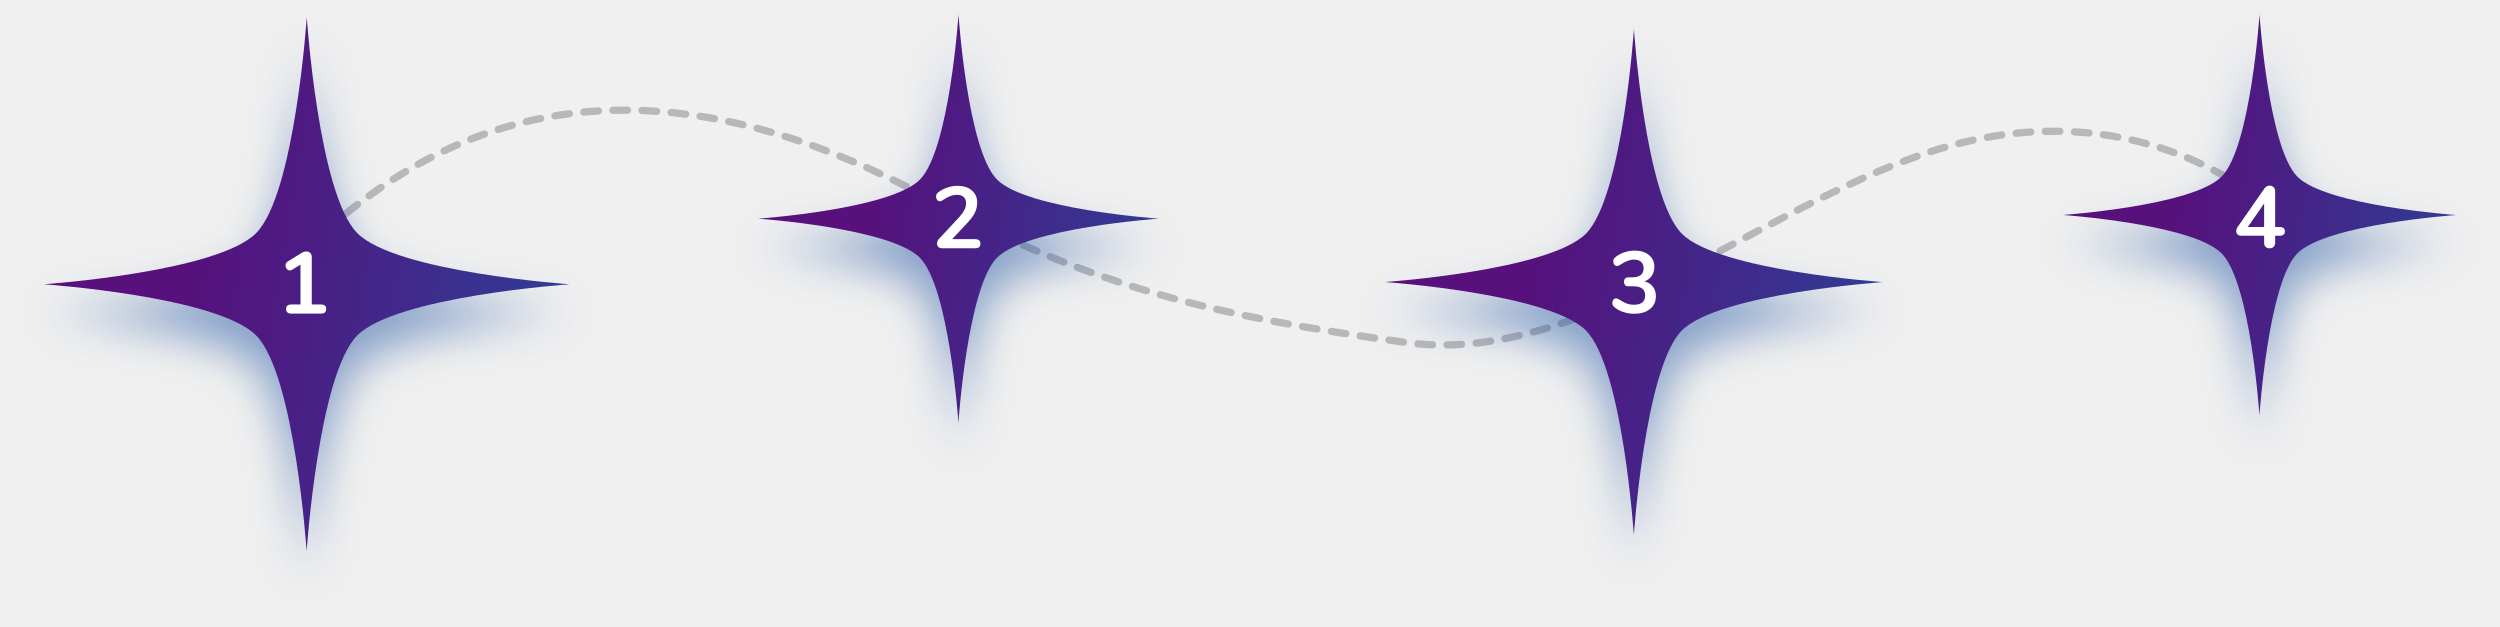
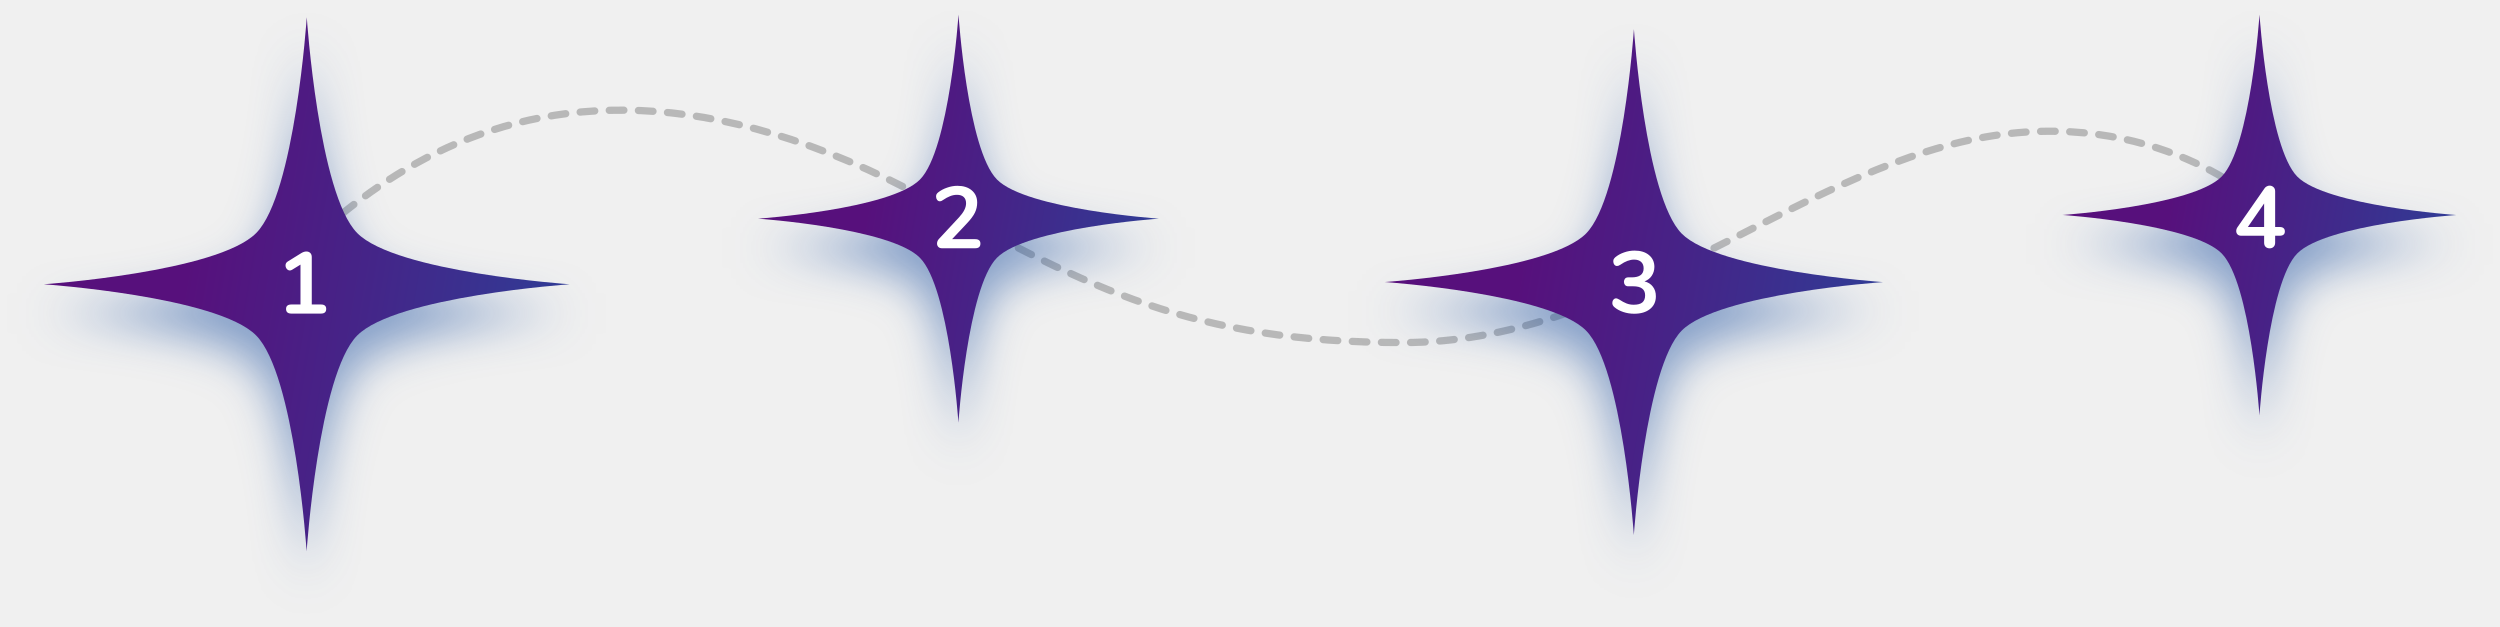
- <svg xmlns="http://www.w3.org/2000/svg" width="343" height="86" viewBox="0 0 343 86" fill="none">
-   <path d="M32.5 42.5C40.847 38.508 66.672 -5.951 128 27.5C150 39.5 167.5 43.5 193 47C218.5 50.5 244.5 25.501 269.5 19.5C294.5 13.5 310 27.5 310 27.5" stroke="#B8B8B8" stroke-linecap="round" stroke-dasharray="2 2" />
+ <svg xmlns="http://www.w3.org/2000/svg" fill="none" viewBox="0 0 343 86" height="86" width="343">
+   <path stroke-dasharray="2 2" stroke-linecap="round" stroke="#B8B8B8" d="M32 42.5C40.347 38.508 66.172 -5.951 127.5 27.5C149.5 39.5 163.5 47 192.5 47C221.5 47 244 25.5 269 19.5C294 13.5 309.5 27.5 309.5 27.5" />
  <g filter="url(#filter0_d)">
-     <path d="M6 39.002C6 39.002 29.859 37.348 35.16 31.965C40.46 26.582 42.089 2.362 42.089 2.362C42.089 2.362 43.708 26.591 49.008 31.975C54.309 37.358 78.159 39.002 78.159 39.002C78.159 39.002 54.3 40.655 48.999 46.039C43.698 51.422 42.07 75.641 42.07 75.641C42.07 75.641 40.451 51.412 35.15 46.029C29.859 40.655 6 39.002 6 39.002Z" fill="url(#paint0_linear)" />
+     <path fill="url(#paint0_linear)" d="M6 39.002C6 39.002 29.859 37.348 35.16 31.965C40.46 26.582 42.089 2.362 42.089 2.362C42.089 2.362 43.708 26.591 49.008 31.975C54.309 37.358 78.159 39.002 78.159 39.002C78.159 39.002 54.3 40.655 48.999 46.039C43.698 51.422 42.07 75.641 42.07 75.641C42.07 75.641 40.451 51.412 35.15 46.029C29.859 40.655 6 39.002 6 39.002Z" />
  </g>
  <g filter="url(#filter1_d)">
-     <path d="M104 30C104 30 122.185 28.733 126.229 24.626C130.261 20.52 131.506 2 131.506 2C131.506 2 132.739 20.52 136.782 24.626C140.815 28.733 159 30 159 30C159 30 140.815 31.256 136.771 35.374C132.739 39.48 131.494 58 131.494 58C131.494 58 130.261 39.48 126.218 35.374C122.185 31.267 104 30 104 30Z" fill="url(#paint1_linear)" />
+     <path fill="url(#paint1_linear)" d="M104 30C104 30 122.185 28.733 126.229 24.626C130.261 20.52 131.506 2 131.506 2C131.506 2 132.739 20.52 136.782 24.626C140.815 28.733 159 30 159 30C159 30 140.815 31.256 136.771 35.374C132.739 39.48 131.494 58 131.494 58C131.494 58 130.261 39.48 126.218 35.374C122.185 31.267 104 30 104 30Z" />
  </g>
  <g filter="url(#filter2_d)">
-     <path d="M190 38.695C190 38.695 212.591 37.135 217.614 32.034C222.629 26.942 224.174 4 224.174 4C224.174 4 225.709 26.942 230.723 32.043C235.737 37.135 258.338 38.704 258.338 38.704C258.338 38.704 235.747 40.264 230.723 45.365C225.709 50.457 224.164 73.409 224.164 73.409C224.164 73.409 222.629 50.457 217.614 45.365C212.591 40.264 190 38.695 190 38.695Z" fill="url(#paint2_linear)" />
+     <path fill="url(#paint2_linear)" d="M190 38.695C190 38.695 212.591 37.135 217.614 32.034C222.629 26.942 224.174 4 224.174 4C224.174 4 225.709 26.942 230.723 32.043C235.737 37.135 258.338 38.704 258.338 38.704C258.338 38.704 235.747 40.264 230.723 45.365C225.709 50.457 224.164 73.409 224.164 73.409C224.164 73.409 222.629 50.457 217.614 45.365C212.591 40.264 190 38.695 190 38.695Z" />
  </g>
-   <path d="M44.035 41.776C44.515 41.776 44.755 41.98 44.755 42.388C44.755 42.812 44.515 43.024 44.035 43.024H39.979C39.491 43.024 39.247 42.812 39.247 42.388C39.247 41.98 39.491 41.776 39.979 41.776H41.227V36.304L40.075 37.012C39.963 37.076 39.863 37.108 39.775 37.108C39.607 37.108 39.463 37.036 39.343 36.892C39.231 36.748 39.175 36.588 39.175 36.412C39.175 36.18 39.279 36 39.487 35.872L41.347 34.72C41.587 34.576 41.815 34.504 42.031 34.504C42.255 34.504 42.435 34.572 42.571 34.708C42.707 34.844 42.775 35.032 42.775 35.272V41.776H44.035Z" fill="white" />
-   <path d="M133.793 32.813C134.273 32.813 134.513 33.017 134.513 33.425C134.513 33.849 134.273 34.061 133.793 34.061H129.233C129.025 34.061 128.861 34.001 128.741 33.881C128.621 33.753 128.561 33.597 128.561 33.413C128.561 33.173 128.653 32.957 128.837 32.765L131.573 29.825C131.909 29.457 132.153 29.121 132.305 28.817C132.465 28.505 132.545 28.197 132.545 27.893C132.545 27.517 132.437 27.229 132.221 27.029C132.005 26.829 131.697 26.729 131.297 26.729C130.969 26.729 130.649 26.793 130.337 26.921C130.033 27.041 129.725 27.209 129.413 27.425C129.333 27.481 129.253 27.529 129.173 27.569C129.093 27.601 129.013 27.617 128.933 27.617C128.797 27.617 128.677 27.553 128.573 27.425C128.477 27.297 128.429 27.145 128.429 26.969C128.429 26.849 128.449 26.745 128.489 26.657C128.537 26.569 128.609 26.485 128.705 26.405C129.057 26.125 129.469 25.905 129.941 25.745C130.413 25.577 130.885 25.493 131.357 25.493C132.181 25.493 132.837 25.701 133.325 26.117C133.821 26.533 134.069 27.093 134.069 27.797C134.069 28.285 133.965 28.745 133.757 29.177C133.549 29.601 133.197 30.077 132.701 30.605L130.625 32.813H133.793Z" fill="white" />
-   <path d="M225.626 38.606C226.13 38.734 226.514 38.978 226.778 39.338C227.05 39.69 227.186 40.13 227.186 40.658C227.186 41.386 226.918 41.966 226.382 42.398C225.846 42.83 225.122 43.046 224.21 43.046C223.69 43.046 223.19 42.966 222.71 42.806C222.23 42.646 221.822 42.422 221.486 42.134C221.302 41.974 221.21 41.786 221.21 41.57C221.21 41.394 221.258 41.246 221.354 41.126C221.458 40.998 221.578 40.934 221.714 40.934C221.794 40.934 221.866 40.95 221.93 40.982C221.994 41.006 222.082 41.05 222.194 41.114C222.53 41.338 222.85 41.51 223.154 41.63C223.458 41.75 223.79 41.81 224.15 41.81C224.678 41.81 225.07 41.706 225.326 41.498C225.582 41.282 225.71 40.958 225.71 40.526C225.71 40.102 225.574 39.79 225.302 39.59C225.038 39.382 224.626 39.278 224.066 39.278H223.382C223.198 39.278 223.054 39.218 222.95 39.098C222.854 38.97 222.806 38.826 222.806 38.666C222.806 38.498 222.854 38.354 222.95 38.234C223.054 38.114 223.198 38.054 223.382 38.054H223.862C224.958 38.054 225.506 37.642 225.506 36.818C225.506 36.434 225.39 36.138 225.158 35.93C224.926 35.722 224.606 35.618 224.198 35.618C223.614 35.618 222.99 35.85 222.326 36.314C222.214 36.378 222.126 36.426 222.062 36.458C221.998 36.482 221.926 36.494 221.846 36.494C221.71 36.494 221.59 36.434 221.486 36.314C221.39 36.186 221.342 36.034 221.342 35.858C221.342 35.738 221.362 35.638 221.402 35.558C221.45 35.47 221.522 35.382 221.618 35.294C221.954 35.014 222.354 34.794 222.818 34.634C223.29 34.466 223.77 34.382 224.258 34.382C225.09 34.382 225.75 34.586 226.238 34.994C226.734 35.402 226.982 35.946 226.982 36.626C226.974 37.09 226.85 37.498 226.61 37.85C226.378 38.194 226.05 38.446 225.626 38.606Z" fill="white" />
+   <path fill="white" d="M44.035 41.776C44.515 41.776 44.755 41.98 44.755 42.388C44.755 42.812 44.515 43.024 44.035 43.024H39.979C39.491 43.024 39.247 42.812 39.247 42.388C39.247 41.98 39.491 41.776 39.979 41.776H41.227V36.304L40.075 37.012C39.963 37.076 39.863 37.108 39.775 37.108C39.607 37.108 39.463 37.036 39.343 36.892C39.231 36.748 39.175 36.588 39.175 36.412C39.175 36.18 39.279 36 39.487 35.872L41.347 34.72C41.587 34.576 41.815 34.504 42.031 34.504C42.255 34.504 42.435 34.572 42.571 34.708C42.707 34.844 42.775 35.032 42.775 35.272V41.776H44.035Z" />
+   <path fill="white" d="M133.793 32.813C134.273 32.813 134.513 33.017 134.513 33.425C134.513 33.849 134.273 34.061 133.793 34.061H129.233C129.025 34.061 128.861 34.001 128.741 33.881C128.621 33.753 128.561 33.597 128.561 33.413C128.561 33.173 128.653 32.957 128.837 32.765L131.573 29.825C131.909 29.457 132.153 29.121 132.305 28.817C132.465 28.505 132.545 28.197 132.545 27.893C132.545 27.517 132.437 27.229 132.221 27.029C132.005 26.829 131.697 26.729 131.297 26.729C130.969 26.729 130.649 26.793 130.337 26.921C130.033 27.041 129.725 27.209 129.413 27.425C129.333 27.481 129.253 27.529 129.173 27.569C129.093 27.601 129.013 27.617 128.933 27.617C128.797 27.617 128.677 27.553 128.573 27.425C128.477 27.297 128.429 27.145 128.429 26.969C128.429 26.849 128.449 26.745 128.489 26.657C128.537 26.569 128.609 26.485 128.705 26.405C129.057 26.125 129.469 25.905 129.941 25.745C130.413 25.577 130.885 25.493 131.357 25.493C132.181 25.493 132.837 25.701 133.325 26.117C133.821 26.533 134.069 27.093 134.069 27.797C134.069 28.285 133.965 28.745 133.757 29.177C133.549 29.601 133.197 30.077 132.701 30.605L130.625 32.813H133.793Z" />
+   <path fill="white" d="M225.626 38.606C226.13 38.734 226.514 38.978 226.778 39.338C227.05 39.69 227.186 40.13 227.186 40.658C227.186 41.386 226.918 41.966 226.382 42.398C225.846 42.83 225.122 43.046 224.21 43.046C223.69 43.046 223.19 42.966 222.71 42.806C222.23 42.646 221.822 42.422 221.486 42.134C221.302 41.974 221.21 41.786 221.21 41.57C221.21 41.394 221.258 41.246 221.354 41.126C221.458 40.998 221.578 40.934 221.714 40.934C221.794 40.934 221.866 40.95 221.93 40.982C221.994 41.006 222.082 41.05 222.194 41.114C222.53 41.338 222.85 41.51 223.154 41.63C223.458 41.75 223.79 41.81 224.15 41.81C224.678 41.81 225.07 41.706 225.326 41.498C225.582 41.282 225.71 40.958 225.71 40.526C225.71 40.102 225.574 39.79 225.302 39.59C225.038 39.382 224.626 39.278 224.066 39.278H223.382C223.198 39.278 223.054 39.218 222.95 39.098C222.854 38.97 222.806 38.826 222.806 38.666C222.806 38.498 222.854 38.354 222.95 38.234C223.054 38.114 223.198 38.054 223.382 38.054H223.862C224.958 38.054 225.506 37.642 225.506 36.818C225.506 36.434 225.39 36.138 225.158 35.93C224.926 35.722 224.606 35.618 224.198 35.618C223.614 35.618 222.99 35.85 222.326 36.314C222.214 36.378 222.126 36.426 222.062 36.458C221.998 36.482 221.926 36.494 221.846 36.494C221.71 36.494 221.59 36.434 221.486 36.314C221.39 36.186 221.342 36.034 221.342 35.858C221.342 35.738 221.362 35.638 221.402 35.558C221.45 35.47 221.522 35.382 221.618 35.294C221.954 35.014 222.354 34.794 222.818 34.634C223.29 34.466 223.77 34.382 224.258 34.382C225.09 34.382 225.75 34.586 226.238 34.994C226.734 35.402 226.982 35.946 226.982 36.626C226.974 37.09 226.85 37.498 226.61 37.85C226.378 38.194 226.05 38.446 225.626 38.606Z" />
  <g filter="url(#filter3_d)">
-     <path d="M283 29.493C283 29.493 300.851 28.257 304.821 24.214C308.783 20.18 310.004 2 310.004 2C310.004 2 311.217 20.18 315.179 24.222C319.141 28.257 337 29.5 337 29.5C337 29.5 319.149 30.736 315.179 34.778C311.217 38.813 309.996 57 309.996 57C309.996 57 308.783 38.813 304.821 34.778C300.851 30.736 283 29.493 283 29.493Z" fill="url(#paint3_linear)" />
+     <path fill="url(#paint3_linear)" d="M283 29.493C283 29.493 300.851 28.257 304.821 24.214C308.783 20.18 310.004 2 310.004 2C310.004 2 311.217 20.18 315.179 24.222C319.141 28.257 337 29.5 337 29.5C337 29.5 319.149 30.736 315.179 34.778C311.217 38.813 309.996 57 309.996 57C309.996 57 308.783 38.813 304.821 34.778C300.851 30.736 283 29.493 283 29.493Z" />
  </g>
-   <path d="M312.762 31.144C313.002 31.144 313.182 31.196 313.302 31.3C313.422 31.404 313.482 31.552 313.482 31.744C313.482 32.144 313.242 32.344 312.762 32.344H312.15V33.292C312.15 33.54 312.078 33.732 311.934 33.868C311.798 34.004 311.618 34.072 311.394 34.072C311.17 34.072 310.986 34.004 310.842 33.868C310.706 33.732 310.638 33.54 310.638 33.292V32.344H307.494C307.278 32.344 307.11 32.284 306.99 32.164C306.87 32.036 306.81 31.88 306.81 31.696C306.81 31.504 306.874 31.32 307.002 31.144L310.71 25.816C310.79 25.704 310.89 25.62 311.01 25.564C311.13 25.5 311.254 25.468 311.382 25.468C311.59 25.468 311.77 25.536 311.922 25.672C312.074 25.808 312.15 26 312.15 26.248V31.144H312.762ZM308.406 31.144H310.638V27.916L308.406 31.144Z" fill="white" />
+   <path fill="white" d="M312.762 31.144C313.002 31.144 313.182 31.196 313.302 31.3C313.422 31.404 313.482 31.552 313.482 31.744C313.482 32.144 313.242 32.344 312.762 32.344H312.15V33.292C312.15 33.54 312.078 33.732 311.934 33.868C311.798 34.004 311.618 34.072 311.394 34.072C311.17 34.072 310.986 34.004 310.842 33.868C310.706 33.732 310.638 33.54 310.638 33.292V32.344H307.494C307.278 32.344 307.11 32.284 306.99 32.164C306.87 32.036 306.81 31.88 306.81 31.696C306.81 31.504 306.874 31.32 307.002 31.144L310.71 25.816C310.79 25.704 310.89 25.62 311.01 25.564C311.13 25.5 311.254 25.468 311.382 25.468C311.59 25.468 311.77 25.536 311.922 25.672C312.074 25.808 312.15 26 312.15 26.248V31.144H312.762ZM308.406 31.144H310.638V27.916L308.406 31.144Z" />
  <defs>
-     <filter id="filter0_d" x="0" y="0.362" width="84.159" height="85.279" filterUnits="userSpaceOnUse" color-interpolation-filters="sRGB">
-       <feFlood flood-opacity="0" result="BackgroundImageFix" />
-       <feColorMatrix in="SourceAlpha" type="matrix" values="0 0 0 0 0 0 0 0 0 0 0 0 0 0 0 0 0 0 127 0" />
+     <filter color-interpolation-filters="sRGB" filterUnits="userSpaceOnUse" height="85.279" width="84.159" y="0.362" x="0" id="filter0_d">
+       <feFlood result="BackgroundImageFix" flood-opacity="0" />
+       <feColorMatrix values="0 0 0 0 0 0 0 0 0 0 0 0 0 0 0 0 0 0 127 0" type="matrix" in="SourceAlpha" />
      <feOffset dy="4" />
      <feGaussianBlur stdDeviation="3" />
-       <feColorMatrix type="matrix" values="0 0 0 0 0.114 0 0 0 0 0.318 0 0 0 0 0.635 0 0 0 0.5 0" />
-       <feBlend mode="normal" in2="BackgroundImageFix" result="effect1_dropShadow" />
-       <feBlend mode="normal" in="SourceGraphic" in2="effect1_dropShadow" result="shape" />
+       <feColorMatrix values="0 0 0 0 0.114 0 0 0 0 0.318 0 0 0 0 0.635 0 0 0 0.5 0" type="matrix" />
+       <feBlend result="effect1_dropShadow" in2="BackgroundImageFix" mode="normal" />
+       <feBlend result="shape" in2="effect1_dropShadow" in="SourceGraphic" mode="normal" />
    </filter>
-     <filter id="filter1_d" x="98" y="0" width="67" height="68" filterUnits="userSpaceOnUse" color-interpolation-filters="sRGB">
-       <feFlood flood-opacity="0" result="BackgroundImageFix" />
-       <feColorMatrix in="SourceAlpha" type="matrix" values="0 0 0 0 0 0 0 0 0 0 0 0 0 0 0 0 0 0 127 0" />
+     <filter color-interpolation-filters="sRGB" filterUnits="userSpaceOnUse" height="68" width="67" y="0" x="98" id="filter1_d">
+       <feFlood result="BackgroundImageFix" flood-opacity="0" />
+       <feColorMatrix values="0 0 0 0 0 0 0 0 0 0 0 0 0 0 0 0 0 0 127 0" type="matrix" in="SourceAlpha" />
      <feOffset dy="4" />
      <feGaussianBlur stdDeviation="3" />
-       <feColorMatrix type="matrix" values="0 0 0 0 0.114 0 0 0 0 0.318 0 0 0 0 0.635 0 0 0 0.5 0" />
-       <feBlend mode="normal" in2="BackgroundImageFix" result="effect1_dropShadow" />
-       <feBlend mode="normal" in="SourceGraphic" in2="effect1_dropShadow" result="shape" />
+       <feColorMatrix values="0 0 0 0 0.114 0 0 0 0 0.318 0 0 0 0 0.635 0 0 0 0.5 0" type="matrix" />
+       <feBlend result="effect1_dropShadow" in2="BackgroundImageFix" mode="normal" />
+       <feBlend result="shape" in2="effect1_dropShadow" in="SourceGraphic" mode="normal" />
    </filter>
-     <filter id="filter2_d" x="184" y="2" width="80.338" height="81.409" filterUnits="userSpaceOnUse" color-interpolation-filters="sRGB">
-       <feFlood flood-opacity="0" result="BackgroundImageFix" />
-       <feColorMatrix in="SourceAlpha" type="matrix" values="0 0 0 0 0 0 0 0 0 0 0 0 0 0 0 0 0 0 127 0" />
+     <filter color-interpolation-filters="sRGB" filterUnits="userSpaceOnUse" height="81.409" width="80.338" y="2" x="184" id="filter2_d">
+       <feFlood result="BackgroundImageFix" flood-opacity="0" />
+       <feColorMatrix values="0 0 0 0 0 0 0 0 0 0 0 0 0 0 0 0 0 0 127 0" type="matrix" in="SourceAlpha" />
      <feOffset dy="4" />
      <feGaussianBlur stdDeviation="3" />
-       <feColorMatrix type="matrix" values="0 0 0 0 0.114 0 0 0 0 0.318 0 0 0 0 0.635 0 0 0 0.5 0" />
-       <feBlend mode="normal" in2="BackgroundImageFix" result="effect1_dropShadow" />
-       <feBlend mode="normal" in="SourceGraphic" in2="effect1_dropShadow" result="shape" />
+       <feColorMatrix values="0 0 0 0 0.114 0 0 0 0 0.318 0 0 0 0 0.635 0 0 0 0.5 0" type="matrix" />
+       <feBlend result="effect1_dropShadow" in2="BackgroundImageFix" mode="normal" />
+       <feBlend result="shape" in2="effect1_dropShadow" in="SourceGraphic" mode="normal" />
    </filter>
-     <filter id="filter3_d" x="277" y="0" width="66" height="67" filterUnits="userSpaceOnUse" color-interpolation-filters="sRGB">
-       <feFlood flood-opacity="0" result="BackgroundImageFix" />
-       <feColorMatrix in="SourceAlpha" type="matrix" values="0 0 0 0 0 0 0 0 0 0 0 0 0 0 0 0 0 0 127 0" />
+     <filter color-interpolation-filters="sRGB" filterUnits="userSpaceOnUse" height="67" width="66" y="0" x="277" id="filter3_d">
+       <feFlood result="BackgroundImageFix" flood-opacity="0" />
+       <feColorMatrix values="0 0 0 0 0 0 0 0 0 0 0 0 0 0 0 0 0 0 127 0" type="matrix" in="SourceAlpha" />
      <feOffset dy="4" />
      <feGaussianBlur stdDeviation="3" />
-       <feColorMatrix type="matrix" values="0 0 0 0 0.114 0 0 0 0 0.318 0 0 0 0 0.635 0 0 0 0.5 0" />
-       <feBlend mode="normal" in2="BackgroundImageFix" result="effect1_dropShadow" />
-       <feBlend mode="normal" in="SourceGraphic" in2="effect1_dropShadow" result="shape" />
+       <feColorMatrix values="0 0 0 0 0.114 0 0 0 0 0.318 0 0 0 0 0.635 0 0 0 0.5 0" type="matrix" />
+       <feBlend result="effect1_dropShadow" in2="BackgroundImageFix" mode="normal" />
+       <feBlend result="shape" in2="effect1_dropShadow" in="SourceGraphic" mode="normal" />
    </filter>
-     <linearGradient id="paint0_linear" x1="14.623" y1="18.484" x2="104.833" y2="33.737" gradientUnits="userSpaceOnUse">
+     <linearGradient gradientUnits="userSpaceOnUse" y2="33.737" x2="104.833" y1="18.484" x1="14.623" id="paint0_linear">
      <stop stop-color="#57107C" />
-       <stop offset="0.151" stop-color="#57107C" />
-       <stop offset="1" stop-color="#1D51A2" />
+       <stop stop-color="#57107C" offset="0.151" />
+       <stop stop-color="#1D51A2" offset="1" />
    </linearGradient>
-     <linearGradient id="paint1_linear" x1="110.572" y1="14.32" x2="179.341" y2="25.917" gradientUnits="userSpaceOnUse">
+     <linearGradient gradientUnits="userSpaceOnUse" y2="25.917" x2="179.341" y1="14.32" x1="110.572" id="paint1_linear">
      <stop stop-color="#57107C" />
-       <stop offset="0.151" stop-color="#57107C" />
-       <stop offset="1" stop-color="#1D51A2" />
+       <stop stop-color="#57107C" offset="0.151" />
+       <stop stop-color="#1D51A2" offset="1" />
    </linearGradient>
-     <linearGradient id="paint2_linear" x1="198.166" y1="19.27" x2="283.6" y2="33.713" gradientUnits="userSpaceOnUse">
+     <linearGradient gradientUnits="userSpaceOnUse" y2="33.713" x2="283.6" y1="19.27" x1="198.166" id="paint2_linear">
      <stop stop-color="#57107C" />
-       <stop offset="0.151" stop-color="#57107C" />
-       <stop offset="1" stop-color="#1D51A2" />
+       <stop stop-color="#57107C" offset="0.151" />
+       <stop stop-color="#1D51A2" offset="1" />
    </linearGradient>
-     <linearGradient id="paint3_linear" x1="289.453" y1="14.1" x2="356.973" y2="25.483" gradientUnits="userSpaceOnUse">
+     <linearGradient gradientUnits="userSpaceOnUse" y2="25.483" x2="356.973" y1="14.1" x1="289.453" id="paint3_linear">
      <stop stop-color="#57107C" />
-       <stop offset="0.151" stop-color="#57107C" />
-       <stop offset="1" stop-color="#1D51A2" />
+       <stop stop-color="#57107C" offset="0.151" />
+       <stop stop-color="#1D51A2" offset="1" />
    </linearGradient>
  </defs>
</svg>
